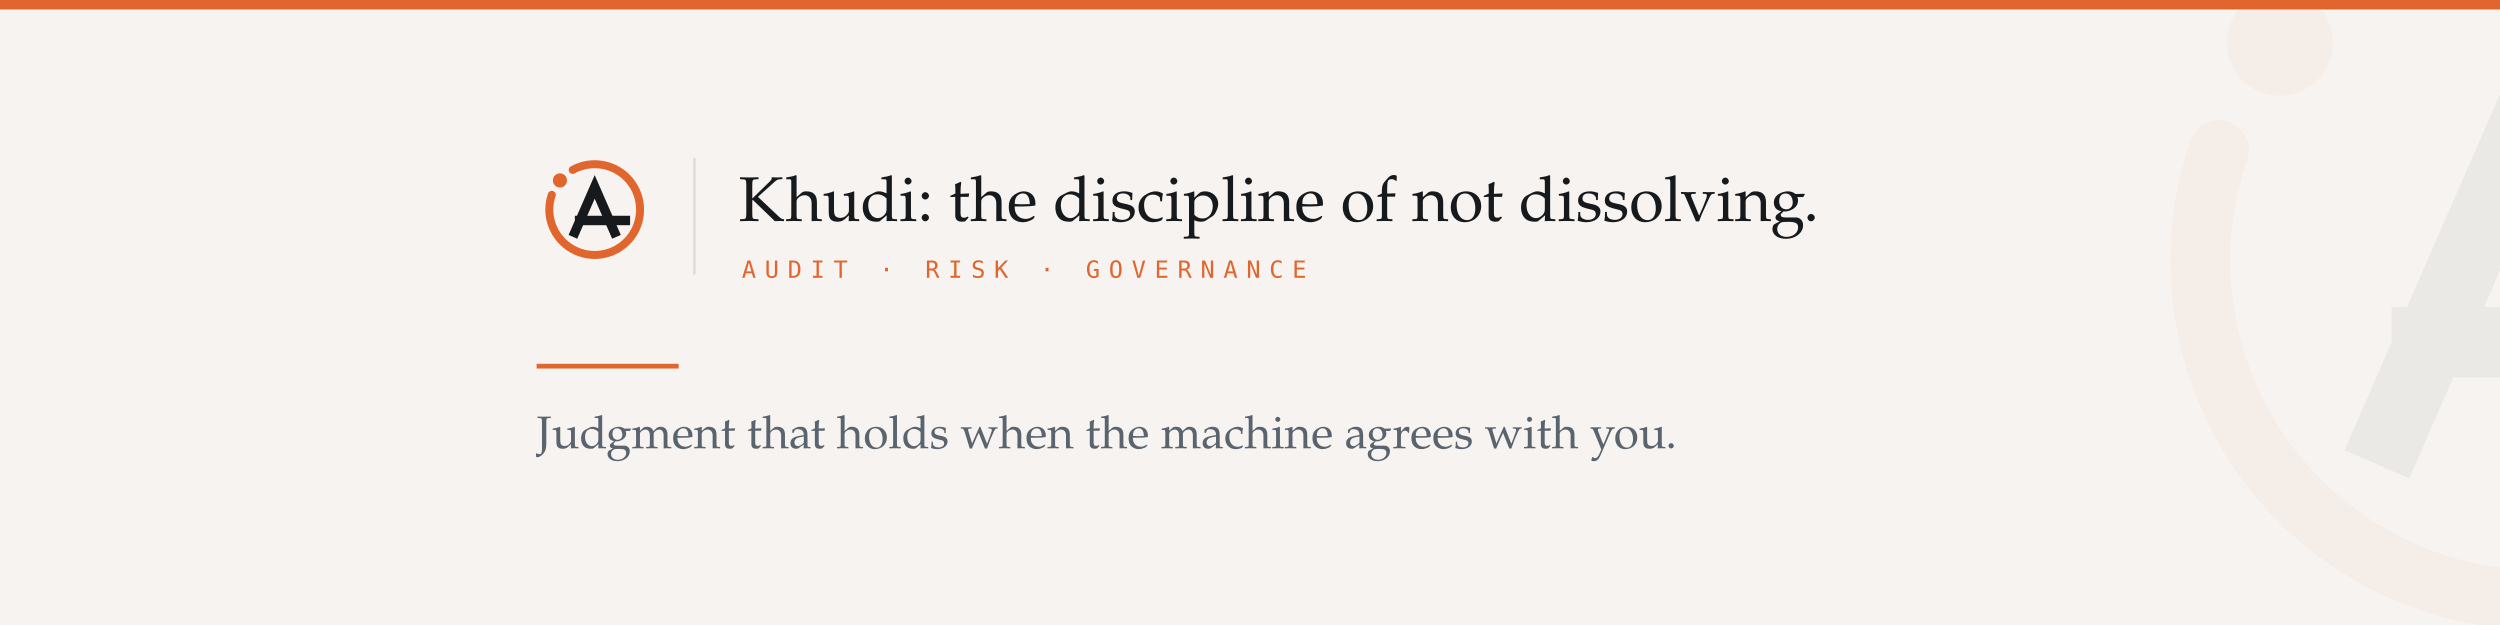
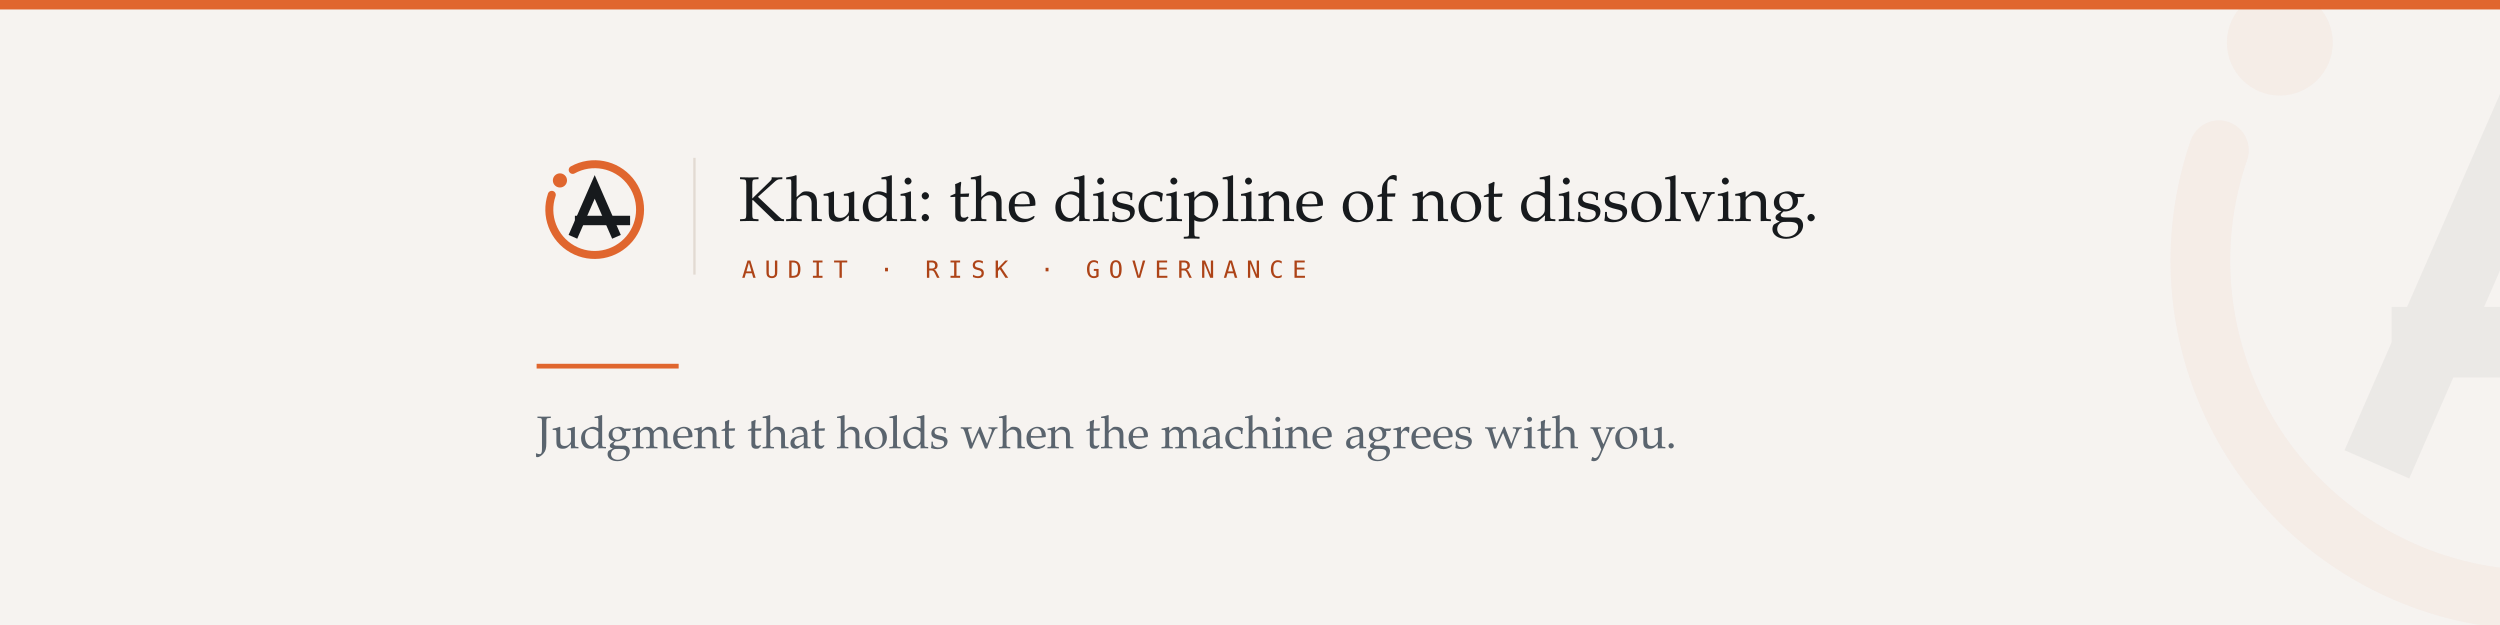
<svg xmlns="http://www.w3.org/2000/svg" viewBox="0 0 1584 396" fill="none">
  <rect width="1584" height="396" fill="#F6F3F0" />
  <rect x="0" y="0" width="1584" height="6" fill="#E0662E" />
  <g transform="translate(1334 -110) scale(8.6)" opacity=".05">
    <path d="M19.88 10.13 A25 25 0 1 1 8.36 23.86" stroke="#E0662E" stroke-width="4.4" stroke-linecap="round" />
    <circle cx="12.85" cy="15.93" r="3.9" fill="#E0662E" />
    <path d="M20 47 L32 19.5 L44 47" stroke="#171A1D" stroke-width="5.2" stroke-linejoin="miter" stroke-linecap="butt" />
    <path d="M21.09 38 H51.5" stroke="#171A1D" stroke-width="5.2" stroke-linecap="butt" />
  </g>
  <g transform="translate(340 96) scale(1.15)">
    <path d="M19.88 10.13 A25 25 0 1 1 8.36 23.86" stroke="#E0662E" stroke-width="4.4" stroke-linecap="round" />
    <circle cx="12.85" cy="15.93" r="3.9" fill="#E0662E" />
    <path d="M20 47 L32 19.5 L44 47" stroke="#171A1D" stroke-width="5.2" stroke-linejoin="miter" stroke-linecap="butt" />
    <path d="M21.09 38 H51.5" stroke="#171A1D" stroke-width="5.2" stroke-linecap="butt" />
  </g>
  <path d="M440 100 V174" stroke="#E2DAD3" stroke-width="1.5" />
  <text x="468" y="140" font-family="'Bitstream Charter',Charter,'Iowan Old Style','Palatino Linotype',Palatino,'Book Antiqua',Georgia,serif" font-size="40" fill="#171A1D">Khudi: the discipline of not dissolving.</text>
-   <text x="470" y="176" font-family="ui-monospace,'SF Mono',Menlo,'Cascadia Mono','Roboto Mono',monospace" font-size="15" letter-spacing="5.5" fill="#E0662E">AUDIT · RISK · GOVERNANCE</text>
+   <text x="470" y="176" font-family="ui-monospace,'SF Mono',Menlo,'Cascadia Mono','Roboto Mono',monospace" font-size="15" letter-spacing="5.5" fill="#AD4317">AUDIT · RISK · GOVERNANCE</text>
  <path d="M340 232 H430" stroke="#E0662E" stroke-width="3" />
  <text x="340" y="284" font-family="'Bitstream Charter',Charter,'Iowan Old Style','Palatino Linotype',Palatino,'Book Antiqua',Georgia,serif" font-size="29" fill="#5A646E">Judgment that holds when the machine agrees with you.</text>
</svg>
